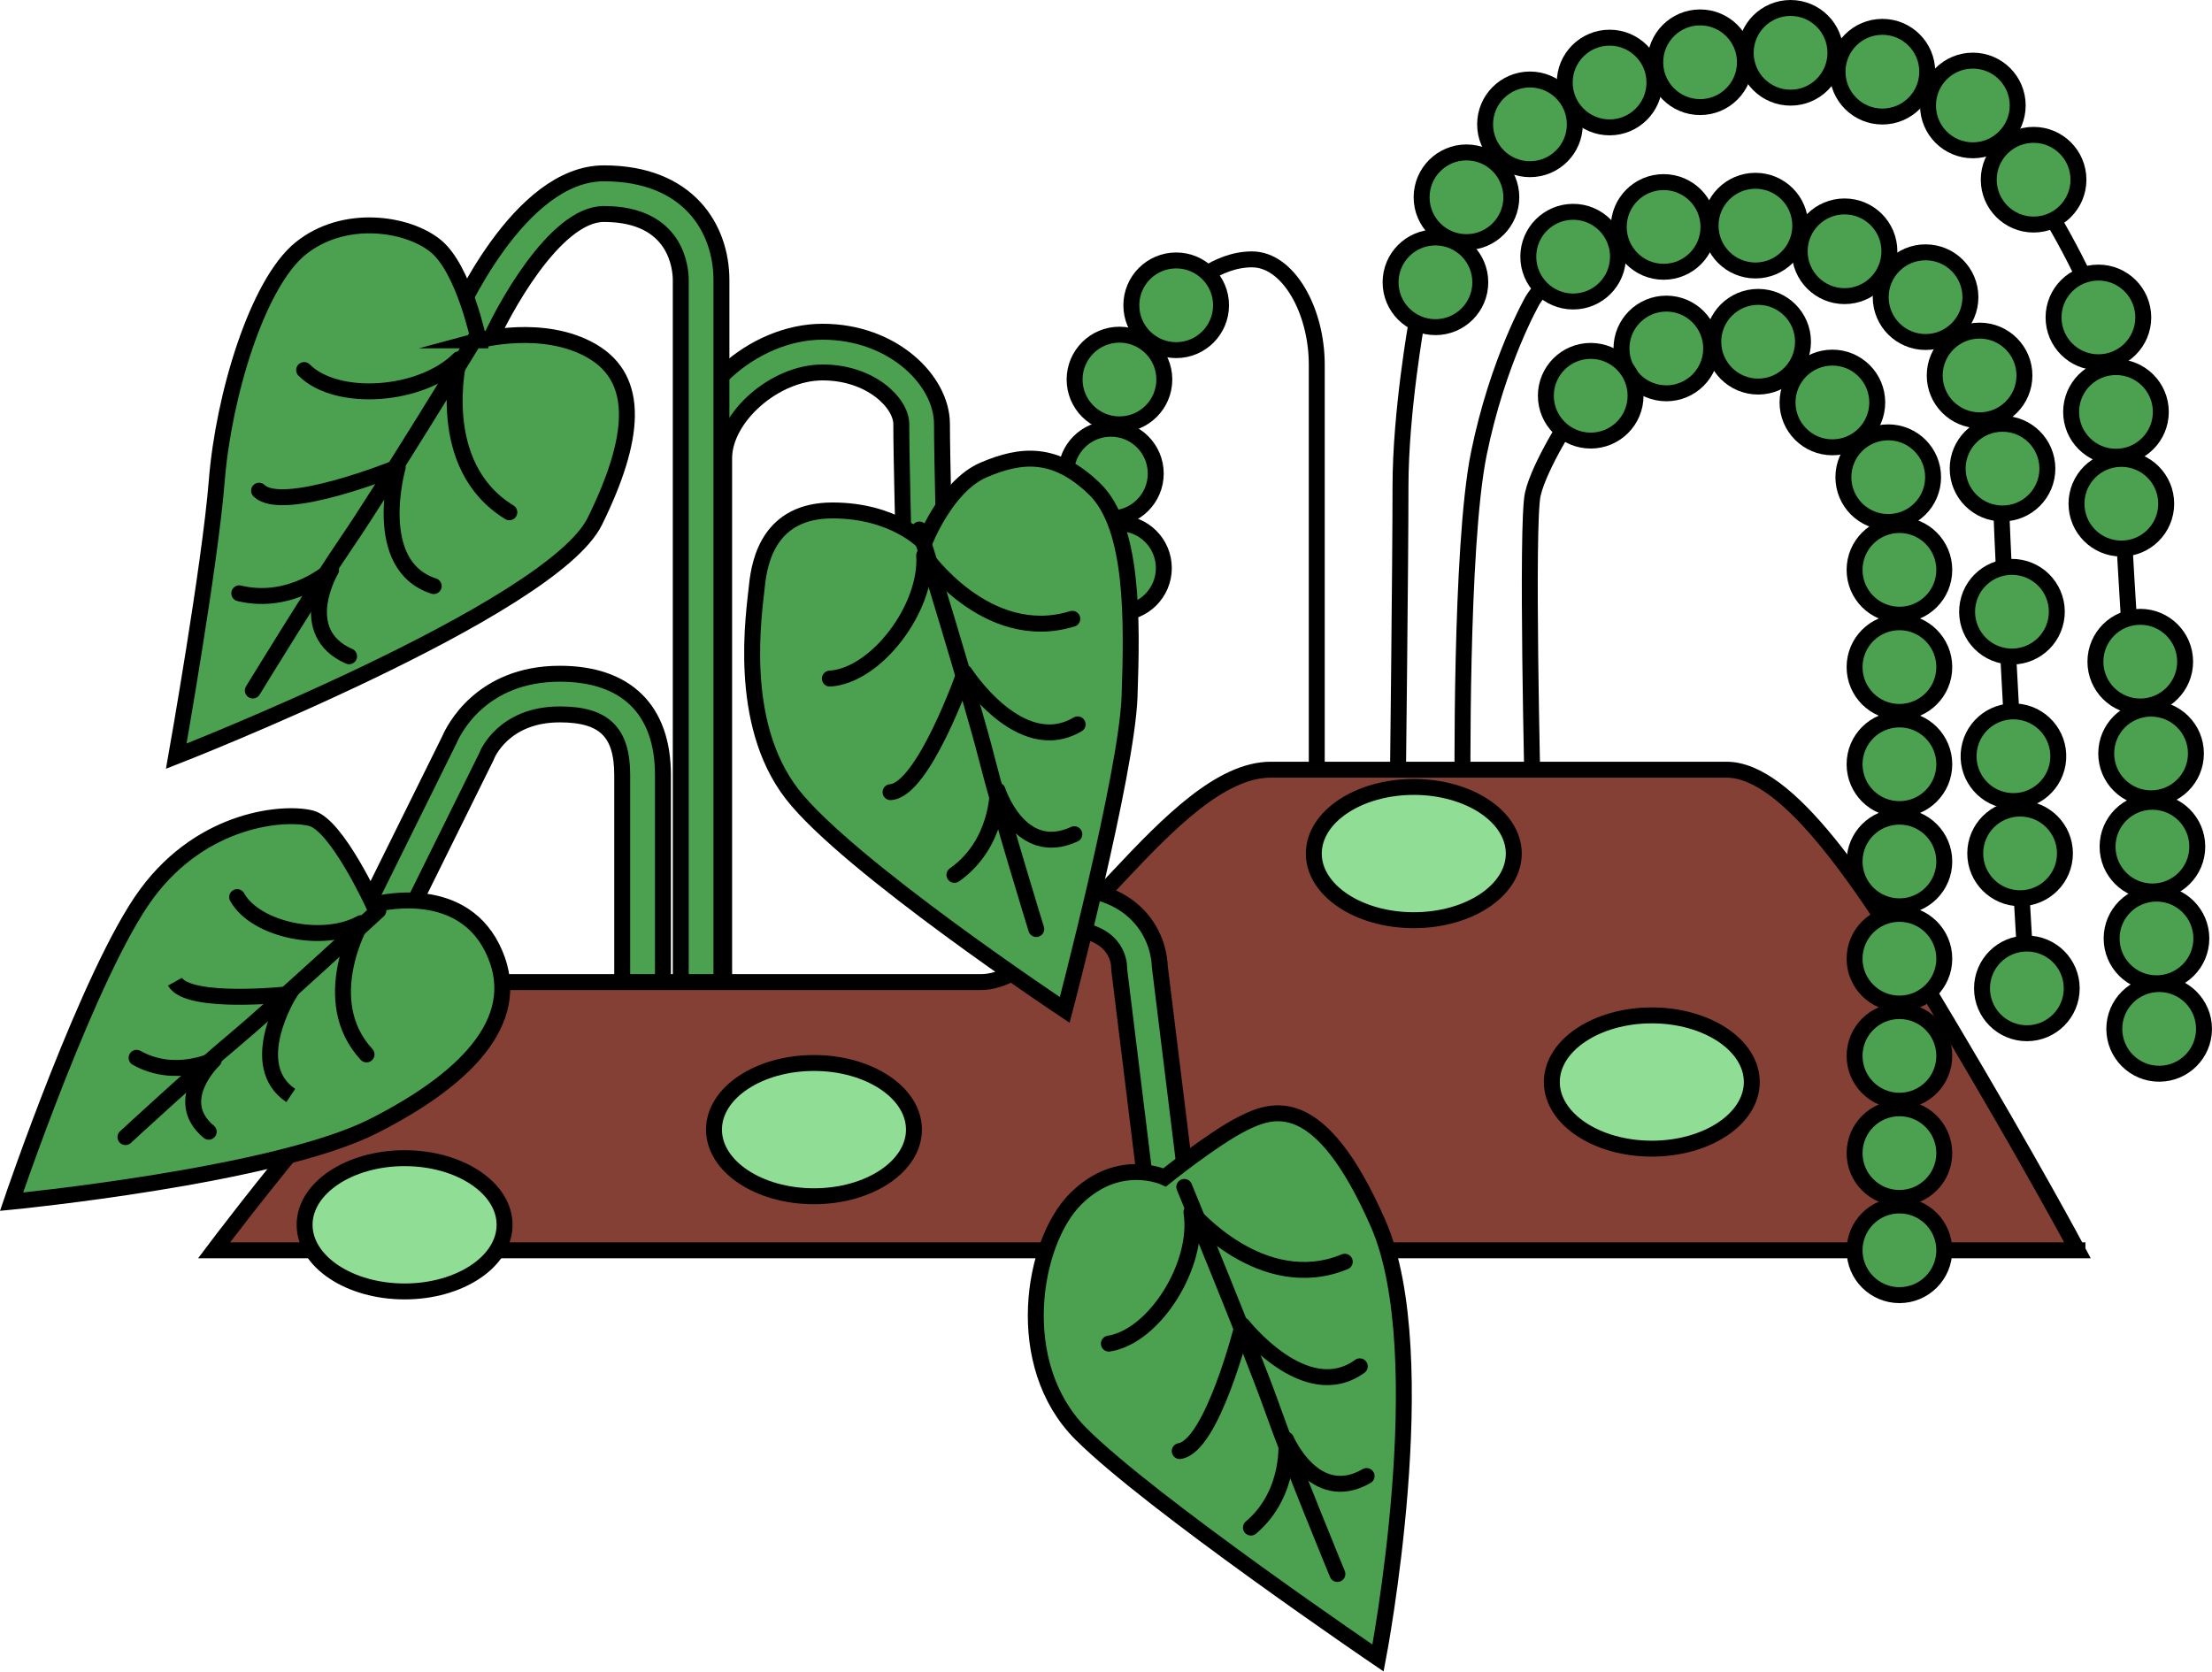
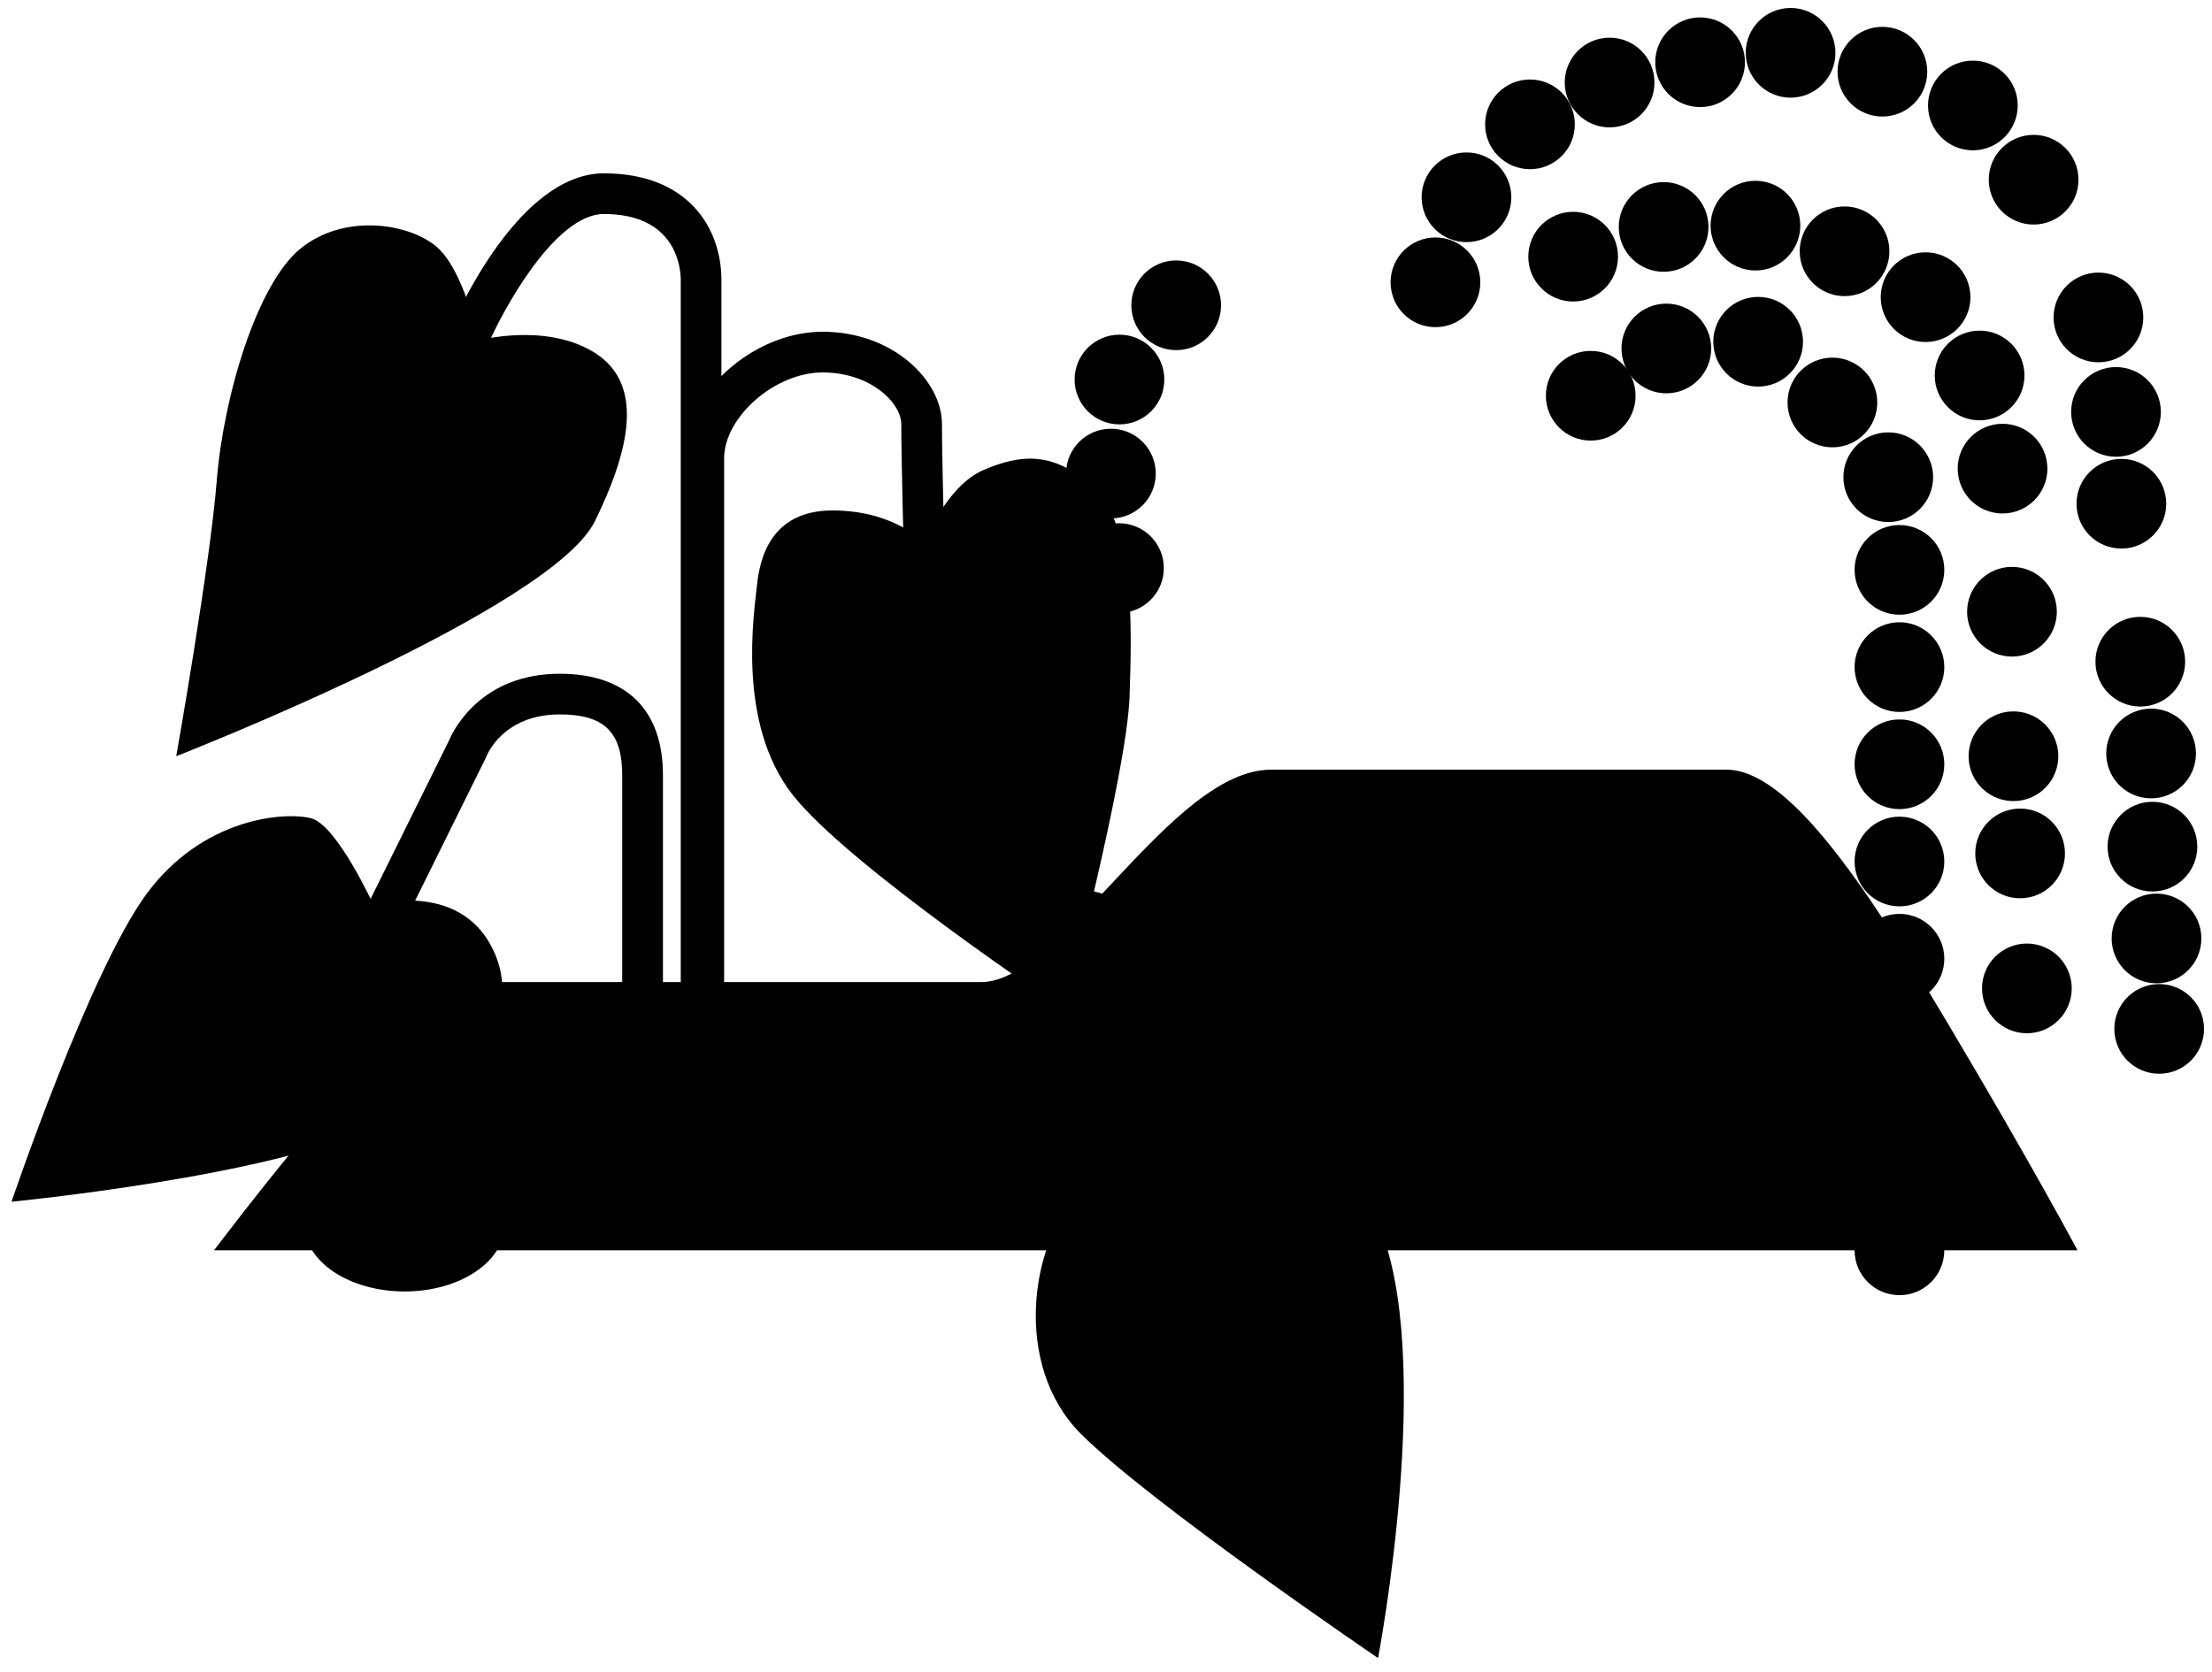
- <svg xmlns="http://www.w3.org/2000/svg" id="a" width="195.89mm" height="148.04mm" viewBox="0 0 555.28 419.65">
-   <defs>
-     <style>.b{fill:#90de95;}.b,.c,.d,.e{stroke-miterlimit:10;}.b,.c,.d,.e,.f,.g{stroke:#000;stroke-width:4px;}.c{fill:#844035;}.d,.f{fill:#4ba150;}.e,.g{fill:none;}.f,.g{stroke-linecap:round;stroke-linejoin:round;}</style>
-   </defs>
-   <path class="e" d="M330.55,202.06V91.56c0-13.56-7.12-26.44-16.27-26.44s-16.27,7.46-16.27,7.46" />
-   <path class="e" d="M350.89,198.67s.68-57.96,.68-76.61,4.07-41.35,4.07-41.35c0,0,10.68-31.02,28.47-48.81,17.8-17.8,43.39-16.95,55.59-16.95s40.51-2.2,56.27,13.56,35.25,52.54,35.25,66.44,8.14,138.98,8.14,138.98" />
-   <path class="e" d="M367.16,200.03s-.68-62.71,4.07-86.1,13.56-38.64,13.56-38.64c0,0,10.51-16.95,30.51-16.95h34.57s25.42,7.46,32.54,16.95c7.12,9.49,19.66,23.39,19.66,41.35s6.78,131.52,6.78,131.52" />
-   <path class="e" d="M384.78,200.71s-1.69-69.15,0-76.61,10.17-20.34,10.17-20.34c0,0,15.25-16.95,29.15-16.95s36.27,5.76,42.03,18.98" />
-   <path class="d" d="M176.67,265.7c-2.82,0-5.11-2.29-5.11-5.11V115.06c0-16.03,17.3-31.77,34.94-31.77s29.96,12.22,29.96,23.18c0,7.98,.64,32.59,.65,32.84,.07,2.82-2.15,5.16-4.97,5.24h-.14c-2.76,0-5.03-2.2-5.1-4.97-.03-1.02-.65-24.99-.65-33.1,0-5.29-7.69-12.97-19.75-12.97s-24.72,11.28-24.72,21.56v145.53c0,2.82-2.29,5.11-5.11,5.11h0Z" />
-   <path class="d" d="M176,266.15c-2.82,0-5.11-2.29-5.11-5.11V70.32c0-2.77-.93-16.59-19.3-16.59-12.34,0-25.55,24.48-29.2,33.05-1.11,2.59-4.11,3.8-6.7,2.7s-3.8-4.1-2.7-6.69c1.71-4.02,17.3-39.27,38.6-39.27s29.51,13.89,29.51,26.8v190.73c0,2.82-2.29,5.11-5.11,5.11h.01Z" />
-   <path class="d" d="M161.3,264.79c-2.82,0-5.11-2.29-5.11-5.11v-65.08c0-10.82-4.54-15.23-15.68-15.23-14.18,0-18.24,10.18-18.28,10.28-.06,.15-.12,.29-.19,.44l-21.69,43.84c-1.25,2.53-4.31,3.56-6.84,2.31s-3.56-4.31-2.31-6.84l21.62-43.69c.98-2.3,7.86-16.55,27.7-16.55,16.7,0,25.9,9.04,25.9,25.44v65.08c0,2.82-2.29,5.11-5.11,5.11h-.01Z" />
-   <path class="c" d="M521.51,313.92H53.73s50.62-67.34,63.27-67.34H246.27c20.34,0,47.68-53.33,72.77-53.33h114.35c15.37,0,34.35,28.02,55.59,63.73,21.24,35.7,32.54,56.95,32.54,56.95h-.01Z" />
-   <path class="d" d="M293.27,306.83c-2.54,0-4.74-1.89-5.06-4.48l-7.23-58.75c-.03-.23-.04-.47-.04-.7-.02-1.57-.83-9.73-14.33-9.73-2.82,0-5.11-2.29-5.11-5.11s2.29-5.11,5.11-5.11c8.16,0,14.52,2.26,18.91,6.71,5,5.07,5.57,11.18,5.62,12.95l7.2,58.49c.34,2.8-1.64,5.35-4.44,5.69-.21,.03-.42,.04-.63,.04Z" />
-   <ellipse class="b" cx="204.33" cy="283.62" rx="25.1" ry="16.73" />
-   <ellipse class="b" cx="101.56" cy="307.52" rx="25.1" ry="16.73" />
-   <ellipse class="b" cx="354.91" cy="214.31" rx="25.1" ry="16.73" />
-   <ellipse class="b" cx="414.66" cy="271.67" rx="25.1" ry="16.73" />
-   <circle class="d" cx="476.82" cy="313.92" r="11.26" />
-   <circle class="d" cx="476.82" cy="289.52" r="11.26" />
-   <circle class="d" cx="476.82" cy="265.11" r="11.26" />
-   <circle class="d" cx="476.82" cy="240.71" r="11.26" />
-   <circle class="d" cx="476.82" cy="216.3" r="11.26" />
-   <circle class="d" cx="476.82" cy="191.89" r="11.26" />
-   <circle class="d" cx="476.82" cy="167.49" r="11.26" />
-   <circle class="d" cx="476.82" cy="143.08" r="11.26" />
-   <circle class="d" cx="474.01" cy="119.81" r="11.26" />
-   <circle class="d" cx="459.99" cy="101.05" r="11.26" />
-   <circle class="d" cx="441.35" cy="85.8" r="11.26" />
-   <circle class="d" cx="418.3" cy="87.49" r="11.26" />
-   <circle class="d" cx="399.32" cy="99.36" r="11.26" />
-   <circle class="d" cx="394.91" cy="64.44" r="11.26" />
-   <circle class="d" cx="417.62" cy="56.98" r="11.26" />
-   <circle class="d" cx="440.67" cy="56.65" r="11.26" />
-   <circle class="d" cx="463.04" cy="63.09" r="11.26" />
-   <circle class="d" cx="483.38" cy="74.61" r="11.26" />
-   <circle class="d" cx="496.94" cy="94.27" r="11.26" />
-   <circle class="d" cx="502.7" cy="117.66" r="11.26" />
-   <circle class="d" cx="505.08" cy="153.59" r="11.26" transform="translate(258.74 620.51) rotate(-79.1)" />
-   <circle class="d" cx="505.42" cy="189.86" r="11.26" transform="translate(237.05 658.34) rotate(-80.78)" />
-   <circle class="d" cx="507.11" cy="214.27" r="11.26" />
-   <circle class="d" cx="508.81" cy="248.16" r="11.26" />
-   <circle class="d" cx="542.02" cy="258.33" r="11.26" />
-   <circle class="d" cx="541.35" cy="235.62" r="11.26" />
-   <circle class="d" cx="540.33" cy="212.57" r="11.26" />
-   <circle class="d" cx="539.99" cy="189.18" r="11.26" />
-   <circle class="d" cx="537.28" cy="166.13" r="11.26" />
-   <circle class="d" cx="532.53" cy="126.47" r="11.26" />
-   <circle class="d" cx="531.18" cy="103.42" r="11.26" />
-   <circle class="d" cx="526.77" cy="79.7" r="11.26" />
-   <circle class="d" cx="510.5" cy="45.12" r="11.26" />
-   <circle class="d" cx="495.25" cy="26.48" r="11.26" />
-   <circle class="d" cx="472.54" cy="18" r="11.26" />
-   <circle class="d" cx="449.49" cy="13.26" r="11.26" />
-   <circle class="d" cx="426.78" cy="15.63" r="11.26" />
-   <circle class="d" cx="384.07" cy="31.22" r="11.26" />
-   <circle class="d" cx="368.13" cy="49.53" r="11.26" />
-   <circle class="d" cx="295.26" cy="76.65" r="11.26" />
-   <circle class="d" cx="360.34" cy="70.88" r="11.26" />
-   <circle class="d" cx="281.02" cy="95.29" r="11.26" />
-   <circle class="d" cx="278.87" cy="118.9" r="11.26" />
-   <circle class="d" cx="280.9" cy="142.63" r="11.26" />
-   <circle class="d" cx="404.06" cy="20.72" r="11.26" />
-   <path class="d" d="M292.37,295.62s-11.52-5.42-22.37,5.42-16.1,41.52,1.36,58.98c17.46,17.46,74.57,56.27,74.57,56.27,0,0,14.58-75.93,0-109.15s-26.44-28.81-33.9-25.08-19.66,13.56-19.66,13.56h0Z" />
-   <path class="d" d="M232.03,136.3s-7.46-8.14-23.05-8.14-18.3,12.2-18.98,18.98-5.08,34.24,8.81,52.2c13.9,17.97,68.47,54.23,68.47,54.23,0,0,15.59-59.32,16.27-78.64,.68-19.32,1.02-42.71-8.81-52.2s-18.3-8.81-27.8-4.75-14.91,18.3-14.91,18.3v.02Z" />
-   <path class="d" d="M93.73,227.15s21.35-6.1,29.83,10.85-5.08,32.2-29.83,44.74S2.89,301.72,2.89,301.72c0,0,19.66-57.96,33.9-77.28,14.24-19.32,34.91-20.68,41.35-18.98s15.59,21.69,15.59,21.69Z" />
-   <path class="d" d="M120.17,85.46s16.27-4.41,28.47,2.71c12.2,7.12,10.85,22.03,.68,42.71-10.91,22.19-105.08,58.98-105.08,58.98,0,0,8.47-47.79,10.17-69.15s10.17-49.49,21.02-58.3c10.85-8.81,26.78-6.44,33.9-.68s10.85,23.73,10.85,23.73h0Z" />
-   <path class="f" d="M119.27,85.01s-23.73,38.76-31.86,50.62c-8.14,11.86-23.95,37.74-23.95,37.74" />
-   <path class="g" d="M127.86,128.62c-19.21-11.75-12.65-38.42-12.65-38.42-9.38,9.38-30.62,10.96-38.87,2.71" />
-   <path class="g" d="M65.03,123.2c5.88,5.88,34.8-5.88,34.8-5.88,0,0-7.01,24.63,9.04,29.83" />
-   <path class="g" d="M87.63,164.78c-13.78-6.1-4.52-21.69-4.52-21.69,0,0-9.94,9.04-23.05,5.88" />
-   <path class="f" d="M230.8,132.95s13.36,43.43,16.88,57.38,12.45,42.93,12.45,42.93" />
-   <path class="g" d="M269.18,155.37c-21.52,6.63-37.18-15.93-37.18-15.93,.83,13.24-12.04,30.21-23.68,30.94" />
-   <path class="g" d="M223.55,198.89c8.29-.52,18.62-29.98,18.62-29.98,0,0,13.84,21.55,28.35,12.96" />
-   <path class="g" d="M269.69,209.45c-13.69,6.3-19.26-10.96-19.26-10.96,0,0,.2,13.44-10.84,21.17" />
-   <path class="f" d="M297.29,298.01s17.31,42.02,22.09,55.58c4.78,13.57,16.35,41.6,16.35,41.6" />
-   <path class="g" d="M337.58,316.79c-20.82,8.58-38.49-12.43-38.49-12.43,2.04,13.1-9.2,31.19-20.73,32.99" />
-   <path class="g" d="M296.15,364.33c8.21-1.28,15.78-31.57,15.78-31.57,0,0,15.76,20.18,29.42,10.29" />
-   <path class="g" d="M343.06,370.6c-13.06,7.53-20.19-9.14-20.19-9.14,0,0,1.44,13.36-8.85,22.08" />
-   <path class="f" d="M94.99,228.59s-27.26,25.13-36.29,32.63-27.21,24.28-27.21,24.28" />
-   <path class="g" d="M92.01,264.74c-12.46-13.5-1.37-32.97-1.37-32.97-9.45,5.27-26.48,1.78-31.11-6.53" />
-   <path class="e" d="M72.99,275.05c-11.43-7.65-.45-25.43-.45-25.43,0,0-25.32,2.78-28.62-3.14" />
-   <path class="g" d="M52.39,284.15c-9.46-7.86,1.29-18.03,1.29-18.03,0,0-9.82,4.88-19.4-.53" />
+ <svg xmlns="http://www.w3.org/2000/svg" width="555.28" height="419.65" viewBox="0 0 555.28 419.65" stroke-linecap="round" stroke-linejoin="round">
+   <path class="sans_fond trait_fin" fill="none" d="M330.55,202.06V91.56c0-13.56-7.12-26.44-16.27-26.44s-16.27,7.46-16.27,7.46" />
+   <path class="sans_fond trait_fin" fill="none" d="M350.89,198.67s.68-57.96,.68-76.61,4.07-41.35,4.07-41.35c0,0,10.68-31.02,28.47-48.81,17.8-17.8,43.39-16.95,55.59-16.95s40.51-2.2,56.27,13.56,35.25,52.54,35.25,66.44,8.14,138.98,8.14,138.98" />
+   <path class="sans_fond trait_fin" fill="none" d="M367.16,200.03s-.68-62.71,4.07-86.1,13.56-38.64,13.56-38.64c0,0,10.51-16.95,30.51-16.95h34.57s25.42,7.46,32.54,16.95c7.12,9.49,19.66,23.39,19.66,41.35s6.78,131.52,6.78,131.52" />
+   <path class="sans_fond trait_fin" fill="none" d="M384.78,200.71s-1.69-69.15,0-76.61,10.17-20.34,10.17-20.34c0,0,15.25-16.95,29.15-16.95s36.27,5.76,42.03,18.98" />
+   <path class="vert_citron trait_fin" d="M176.67,265.7c-2.82,0-5.11-2.29-5.11-5.11V115.06c0-16.03,17.3-31.77,34.94-31.77s29.96,12.22,29.96,23.18c0,7.98,.64,32.59,.65,32.84,.07,2.82-2.15,5.16-4.97,5.24h-.14c-2.76,0-5.03-2.2-5.1-4.97-.03-1.02-.65-24.99-.65-33.1,0-5.29-7.69-12.97-19.75-12.97s-24.72,11.28-24.72,21.56v145.53c0,2.82-2.29,5.11-5.11,5.11h0Z" />
+   <path class="vert_citron trait_fin" d="M176,266.15c-2.82,0-5.11-2.29-5.11-5.11V70.32c0-2.77-.93-16.59-19.3-16.59-12.34,0-25.55,24.48-29.2,33.05-1.11,2.59-4.11,3.8-6.7,2.7s-3.8-4.1-2.7-6.69c1.71-4.02,17.3-39.27,38.6-39.27s29.51,13.89,29.51,26.8v190.73c0,2.82-2.29,5.11-5.11,5.11h.01Z" />
+   <path class="vert_citron trait_fin" d="M161.3,264.79c-2.82,0-5.11-2.29-5.11-5.11v-65.08c0-10.82-4.54-15.23-15.68-15.23-14.18,0-18.24,10.18-18.28,10.28-.06,.15-.12,.29-.19,.44l-21.69,43.84c-1.25,2.53-4.31,3.56-6.84,2.31s-3.56-4.31-2.31-6.84l21.62-43.69c.98-2.3,7.86-16.55,27.7-16.55,16.7,0,25.9,9.04,25.9,25.44v65.08c0,2.82-2.29,5.11-5.11,5.11h-.01Z" />
+   <path class="marron2 trait_fin" d="M521.51,313.92H53.73s50.62-67.34,63.27-67.34H246.27c20.34,0,47.68-53.33,72.77-53.33h114.35c15.37,0,34.35,28.02,55.59,63.73,21.24,35.7,32.54,56.95,32.54,56.95h-.01Z" />
+   <path class="vert_citron trait_fin" d="M293.27,306.83c-2.54,0-4.74-1.89-5.06-4.48l-7.23-58.75c-.03-.23-.04-.47-.04-.7-.02-1.57-.83-9.73-14.33-9.73-2.82,0-5.11-2.29-5.11-5.11s2.29-5.11,5.11-5.11c8.16,0,14.52,2.26,18.91,6.71,5,5.07,5.57,11.18,5.62,12.95l7.2,58.49c.34,2.8-1.64,5.35-4.44,5.69-.21,.03-.42,.04-.63,.04Z" />
+   <ellipse class="vert_bleu trait_fin" cx="204.33" cy="283.62" rx="25.1" ry="16.73" />
+   <ellipse class="vert_bleu trait_fin" cx="101.56" cy="307.52" rx="25.1" ry="16.73" />
+   <ellipse class="vert_bleu trait_fin" cx="354.91" cy="214.31" rx="25.1" ry="16.73" />
+   <ellipse class="vert_bleu trait_fin" cx="414.66" cy="271.67" rx="25.1" ry="16.73" />
+   <circle class="vert_citron trait_fin" cx="476.82" cy="313.92" r="11.26" />
+   <circle class="vert_citron trait_fin" cx="476.82" cy="289.52" r="11.26" />
+   <circle class="vert_citron trait_fin" cx="476.82" cy="265.11" r="11.26" />
+   <circle class="vert_citron trait_fin" cx="476.82" cy="240.71" r="11.26" />
+   <circle class="vert_citron trait_fin" cx="476.82" cy="216.3" r="11.26" />
+   <circle class="vert_citron trait_fin" cx="476.82" cy="191.89" r="11.26" />
+   <circle class="vert_citron trait_fin" cx="476.82" cy="167.49" r="11.26" />
+   <circle class="vert_citron trait_fin" cx="476.82" cy="143.08" r="11.26" />
+   <circle class="vert_citron trait_fin" cx="474.01" cy="119.81" r="11.26" />
+   <circle class="vert_citron trait_fin" cx="459.99" cy="101.05" r="11.26" />
+   <circle class="vert_citron trait_fin" cx="441.35" cy="85.8" r="11.26" />
+   <circle class="vert_citron trait_fin" cx="418.3" cy="87.49" r="11.26" />
+   <circle class="vert_citron trait_fin" cx="399.32" cy="99.36" r="11.26" />
+   <circle class="vert_citron trait_fin" cx="394.91" cy="64.44" r="11.26" />
+   <circle class="vert_citron trait_fin" cx="417.62" cy="56.98" r="11.26" />
+   <circle class="vert_citron trait_fin" cx="440.67" cy="56.65" r="11.26" />
+   <circle class="vert_citron trait_fin" cx="463.04" cy="63.09" r="11.26" />
+   <circle class="vert_citron trait_fin" cx="483.38" cy="74.61" r="11.26" />
+   <circle class="vert_citron trait_fin" cx="496.94" cy="94.27" r="11.26" />
+   <circle class="vert_citron trait_fin" cx="502.7" cy="117.66" r="11.26" />
+   <circle class="vert_citron trait_fin" cx="505.08" cy="153.59" r="11.26" transform="translate(258.74 620.51) rotate(-79.1)" />
+   <circle class="vert_citron trait_fin" cx="505.42" cy="189.86" r="11.26" transform="translate(237.05 658.34) rotate(-80.78)" />
+   <circle class="vert_citron trait_fin" cx="507.11" cy="214.27" r="11.26" />
+   <circle class="vert_citron trait_fin" cx="508.81" cy="248.16" r="11.26" />
+   <circle class="vert_citron trait_fin" cx="542.02" cy="258.33" r="11.26" />
+   <circle class="vert_citron trait_fin" cx="541.35" cy="235.62" r="11.26" />
+   <circle class="vert_citron trait_fin" cx="540.33" cy="212.57" r="11.26" />
+   <circle class="vert_citron trait_fin" cx="539.99" cy="189.18" r="11.26" />
+   <circle class="vert_citron trait_fin" cx="537.28" cy="166.13" r="11.26" />
+   <circle class="vert_citron trait_fin" cx="532.53" cy="126.47" r="11.26" />
+   <circle class="vert_citron trait_fin" cx="531.18" cy="103.42" r="11.26" />
+   <circle class="vert_citron trait_fin" cx="526.77" cy="79.7" r="11.26" />
+   <circle class="vert_citron trait_fin" cx="510.5" cy="45.12" r="11.26" />
+   <circle class="vert_citron trait_fin" cx="495.25" cy="26.48" r="11.26" />
+   <circle class="vert_citron trait_fin" cx="472.54" cy="18" r="11.26" />
+   <circle class="vert_citron trait_fin" cx="449.49" cy="13.26" r="11.26" />
+   <circle class="vert_citron trait_fin" cx="426.78" cy="15.63" r="11.26" />
+   <circle class="vert_citron trait_fin" cx="384.07" cy="31.22" r="11.26" />
+   <circle class="vert_citron trait_fin" cx="368.13" cy="49.53" r="11.26" />
+   <circle class="vert_citron trait_fin" cx="295.26" cy="76.65" r="11.26" />
+   <circle class="vert_citron trait_fin" cx="360.34" cy="70.88" r="11.26" />
+   <circle class="vert_citron trait_fin" cx="281.02" cy="95.29" r="11.26" />
+   <circle class="vert_citron trait_fin" cx="278.87" cy="118.9" r="11.26" />
+   <circle class="vert_citron trait_fin" cx="280.9" cy="142.63" r="11.26" />
+   <circle class="vert_citron trait_fin" cx="404.06" cy="20.72" r="11.26" />
+   <path class="vert_citron trait_fin" d="M292.37,295.62s-11.52-5.42-22.37,5.42-16.1,41.52,1.36,58.98c17.46,17.46,74.57,56.27,74.57,56.27,0,0,14.58-75.93,0-109.15s-26.44-28.81-33.9-25.08-19.66,13.56-19.66,13.56h0Z" />
+   <path class="vert_citron trait_fin" d="M232.03,136.3s-7.46-8.14-23.05-8.14-18.3,12.2-18.98,18.98-5.08,34.24,8.81,52.2c13.9,17.97,68.47,54.23,68.47,54.23,0,0,15.59-59.32,16.27-78.64,.68-19.32,1.02-42.71-8.81-52.2s-18.3-8.81-27.8-4.75-14.91,18.3-14.91,18.3v.02Z" />
+   <path class="vert_citron trait_fin" d="M93.73,227.15s21.35-6.1,29.83,10.85-5.08,32.2-29.83,44.74S2.89,301.72,2.89,301.72c0,0,19.66-57.96,33.9-77.28,14.24-19.32,34.91-20.68,41.35-18.98s15.59,21.69,15.59,21.69Z" />
+   <path class="vert_citron trait_fin" d="M120.17,85.46s16.27-4.41,28.47,2.71c12.2,7.12,10.85,22.03,.68,42.71-10.91,22.19-105.08,58.98-105.08,58.98,0,0,8.47-47.79,10.17-69.15s10.17-49.49,21.02-58.3c10.85-8.81,26.78-6.44,33.9-.68s10.85,23.73,10.85,23.73h0Z" />
+   <path class="vert_citron trait_fin" d="M119.27,85.01s-23.73,38.76-31.86,50.62c-8.14,11.86-23.95,37.74-23.95,37.74" />
+   <path class="sans_fond trait_fin" fill="none" d="M127.86,128.62c-19.21-11.75-12.65-38.42-12.65-38.42-9.38,9.38-30.62,10.96-38.87,2.71" />
+   <path class="sans_fond trait_fin" fill="none" d="M65.03,123.2c5.88,5.88,34.8-5.88,34.8-5.88,0,0-7.01,24.63,9.04,29.83" />
+   <path class="sans_fond trait_fin" fill="none" d="M87.63,164.78c-13.78-6.1-4.52-21.69-4.52-21.69,0,0-9.94,9.04-23.05,5.88" />
+   <path class="vert_citron trait_fin" d="M230.8,132.95s13.36,43.43,16.88,57.38,12.45,42.93,12.45,42.93" />
+   <path class="sans_fond trait_fin" fill="none" d="M269.18,155.37c-21.52,6.63-37.18-15.93-37.18-15.93,.83,13.24-12.04,30.21-23.68,30.94" />
+   <path class="sans_fond trait_fin" fill="none" d="M223.55,198.89c8.29-.52,18.62-29.98,18.62-29.98,0,0,13.84,21.55,28.35,12.96" />
+   <path class="sans_fond trait_fin" fill="none" d="M269.69,209.45c-13.69,6.3-19.26-10.96-19.26-10.96,0,0,.2,13.44-10.84,21.17" />
+   <path class="vert_citron trait_fin" d="M297.29,298.01s17.31,42.02,22.09,55.58c4.78,13.57,16.35,41.6,16.35,41.6" />
+   <path class="sans_fond trait_fin" fill="none" d="M337.58,316.79c-20.82,8.58-38.49-12.43-38.49-12.43,2.04,13.1-9.2,31.19-20.73,32.99" />
+   <path class="sans_fond trait_fin" fill="none" d="M296.15,364.33c8.21-1.28,15.78-31.57,15.78-31.57,0,0,15.76,20.18,29.42,10.29" />
+   <path class="sans_fond trait_fin" fill="none" d="M343.06,370.6c-13.06,7.53-20.19-9.14-20.19-9.14,0,0,1.44,13.36-8.85,22.08" />
+   <path class="vert_citron trait_fin" d="M94.99,228.59s-27.26,25.13-36.29,32.63-27.21,24.28-27.21,24.28" />
+   <path class="sans_fond trait_fin" fill="none" d="M92.01,264.74c-12.46-13.5-1.37-32.97-1.37-32.97-9.45,5.27-26.48,1.78-31.11-6.53" />
+   <path class="sans_fond trait_fin" fill="none" d="M72.99,275.05c-11.43-7.65-.45-25.43-.45-25.43,0,0-25.32,2.78-28.62-3.14" />
+   <path class="sans_fond trait_fin" fill="none" d="M52.39,284.15c-9.46-7.86,1.29-18.03,1.29-18.03,0,0-9.82,4.88-19.4-.53" />
</svg>
